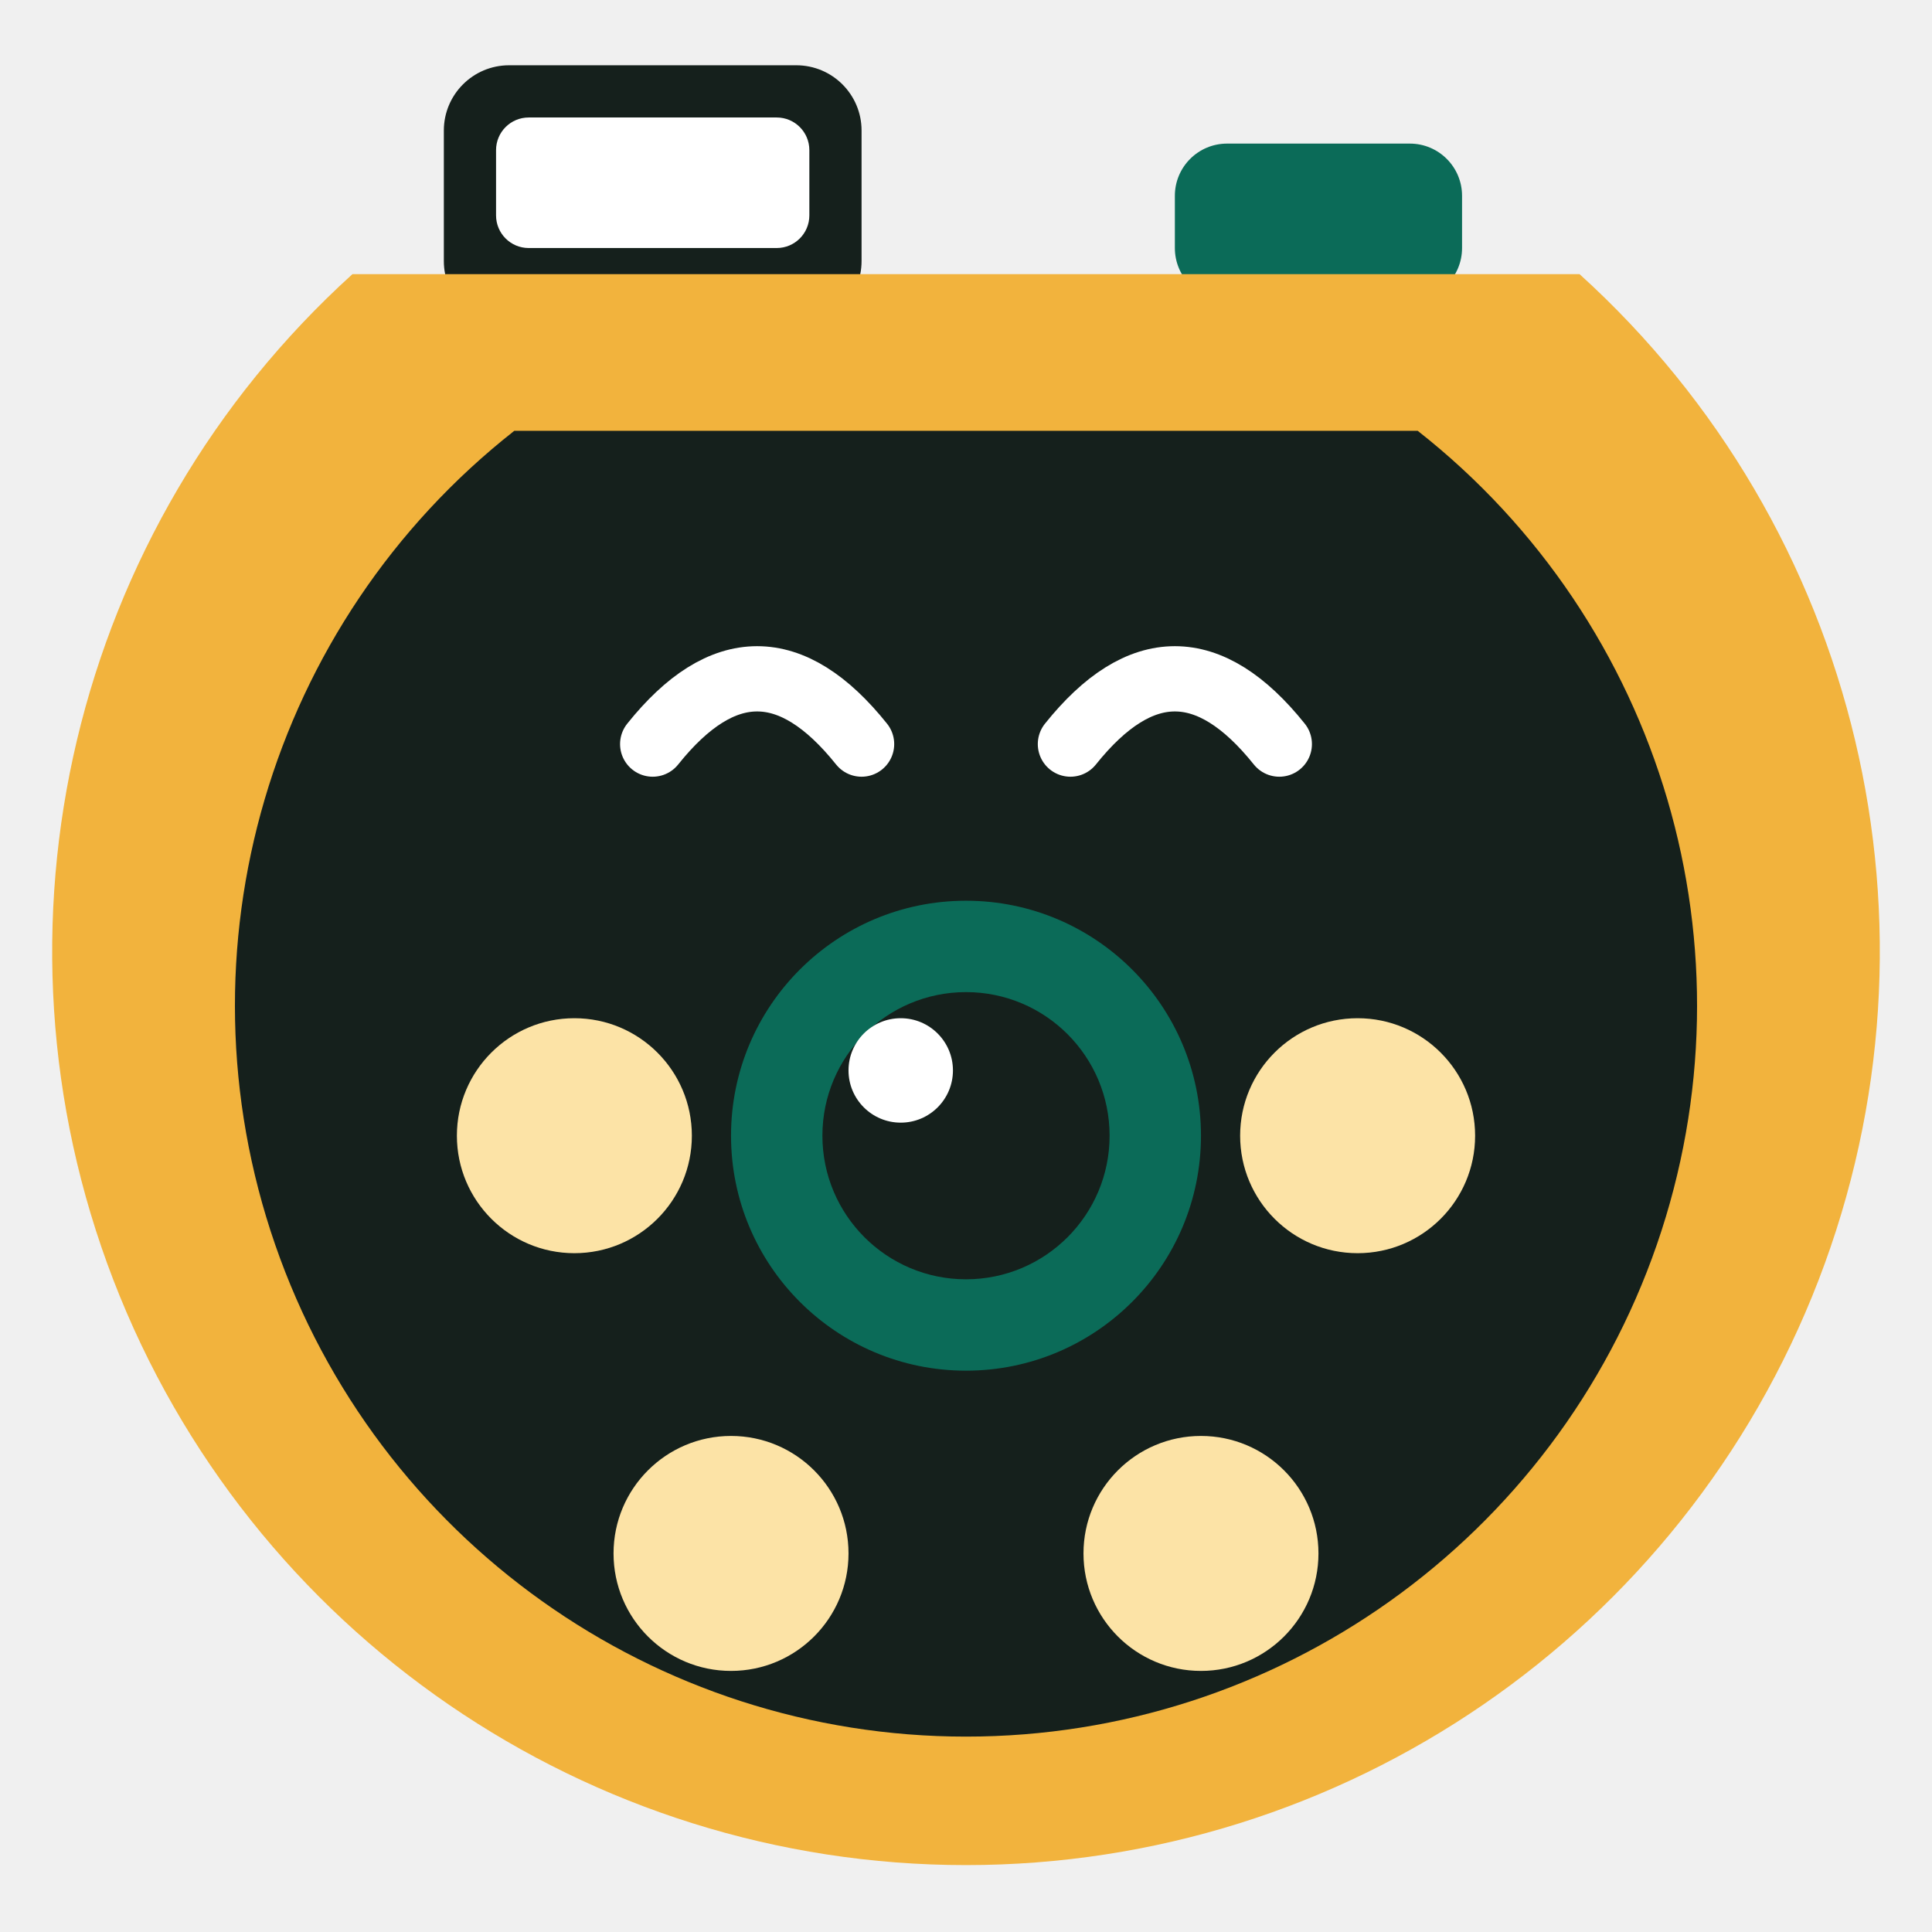
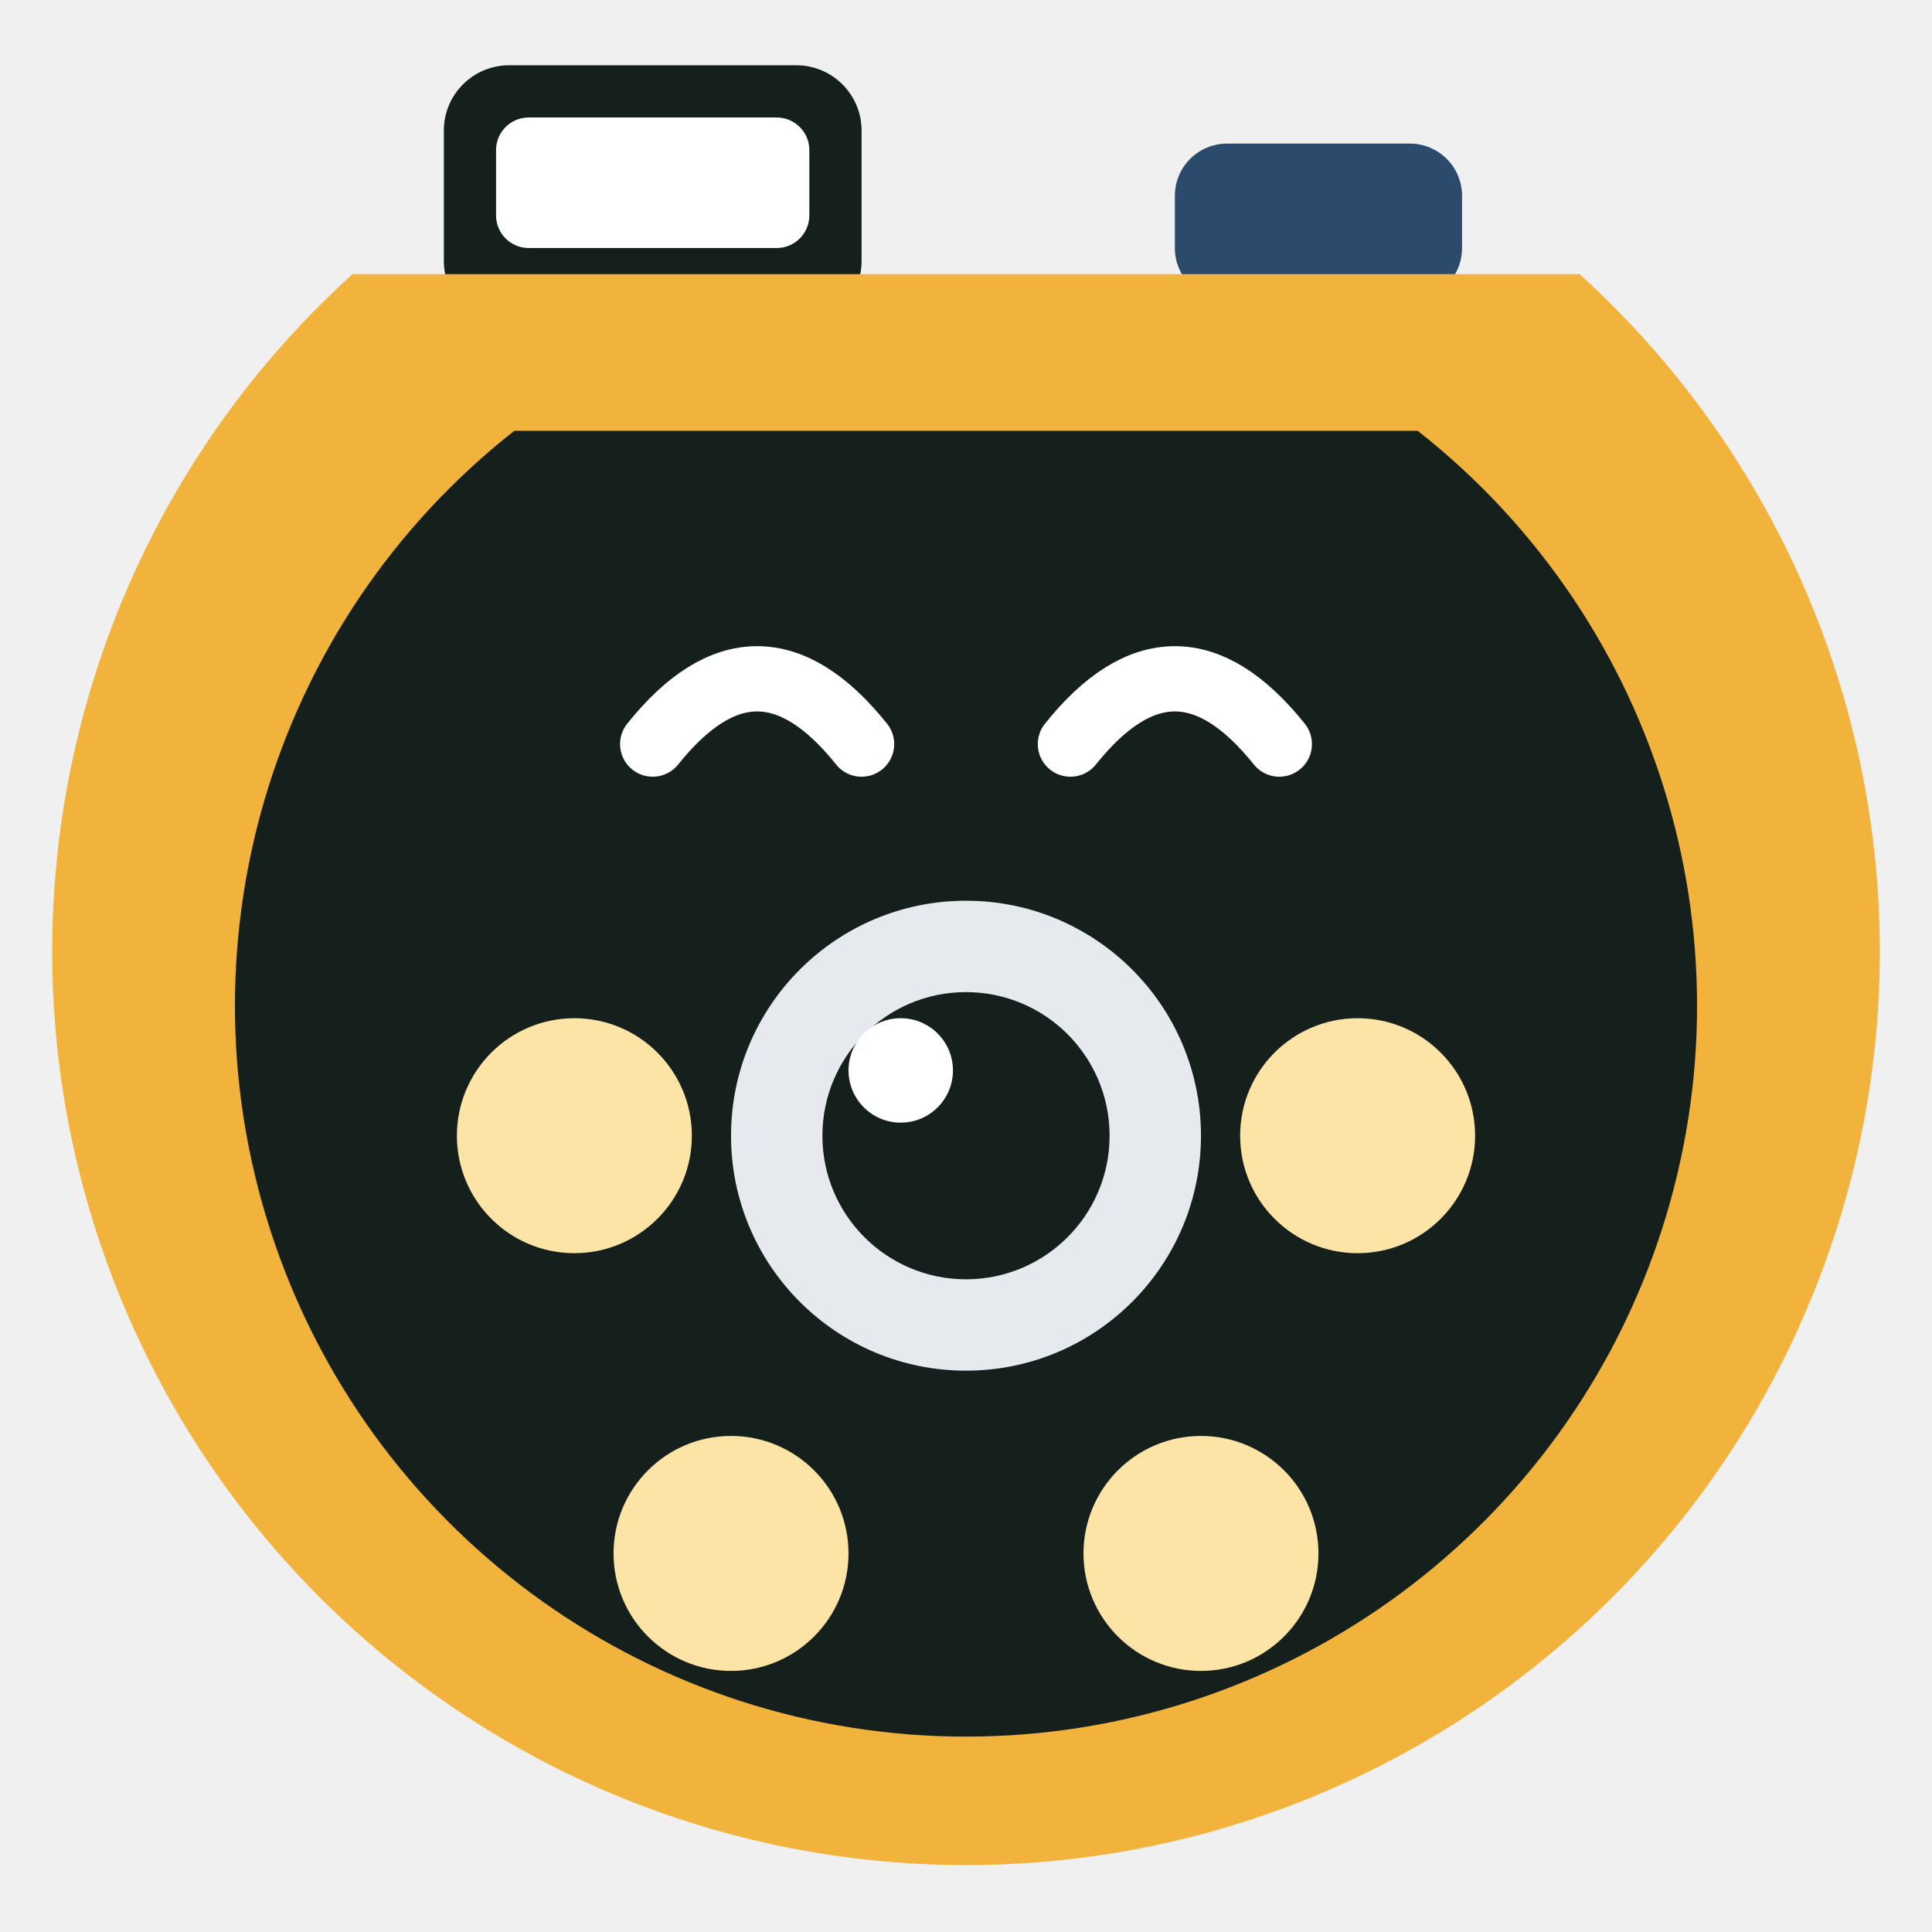
- <svg xmlns="http://www.w3.org/2000/svg" viewBox="26 19 148 148" role="img" aria-label="picture">
-   <style>@media (prefers-color-scheme: dark){.obt{fill:#5CC9AC}}</style>
+ <svg xmlns="http://www.w3.org/2000/svg" viewBox="26 19 148 148" role="img" aria-label="Olha o posto">
+   <style>@media (prefers-color-scheme: dark){.obt{fill:#93AAD6}}</style>
  <rect x="60" y="24" width="32" height="20" rx="5" fill="#15201C" />
  <rect x="64" y="28" width="24" height="10" rx="2.5" fill="#FFFFFF" />
-   <rect class="obt" x="116" y="30" width="22" height="12" rx="4" fill="#0B6B58" />
+   <rect class="obt" x="116" y="30" width="22" height="12" rx="4" fill="#2C4A6B" />
  <path d="M53 40 H147 A70 70 0 1 1 53 40 Z" fill="#F2B33D" />
  <path d="M65.4 52 H134.6 A56 56 0 1 1 65.4 52 Z" fill="#15201C" />
  <path d="M76 76 Q84 66 92 76" fill="none" stroke="#FFFFFF" stroke-width="5" stroke-linecap="round" />
  <path d="M108 76 Q116 66 124 76" fill="none" stroke="#FFFFFF" stroke-width="5" stroke-linecap="round" />
  <circle cx="70" cy="106" r="9" fill="#FCE3A6" />
  <circle cx="130" cy="106" r="9" fill="#FCE3A6" />
  <circle cx="82" cy="138" r="9" fill="#FCE3A6" />
  <circle cx="118" cy="138" r="9" fill="#FCE3A6" />
-   <circle cx="100" cy="106" r="18" fill="#0B6B58" />
+   <circle cx="100" cy="106" r="18" fill="#E6E9EE" />
  <circle cx="100" cy="106" r="11" fill="#15201C" />
  <circle cx="95" cy="101" r="4" fill="#FFFFFF" />
</svg>
